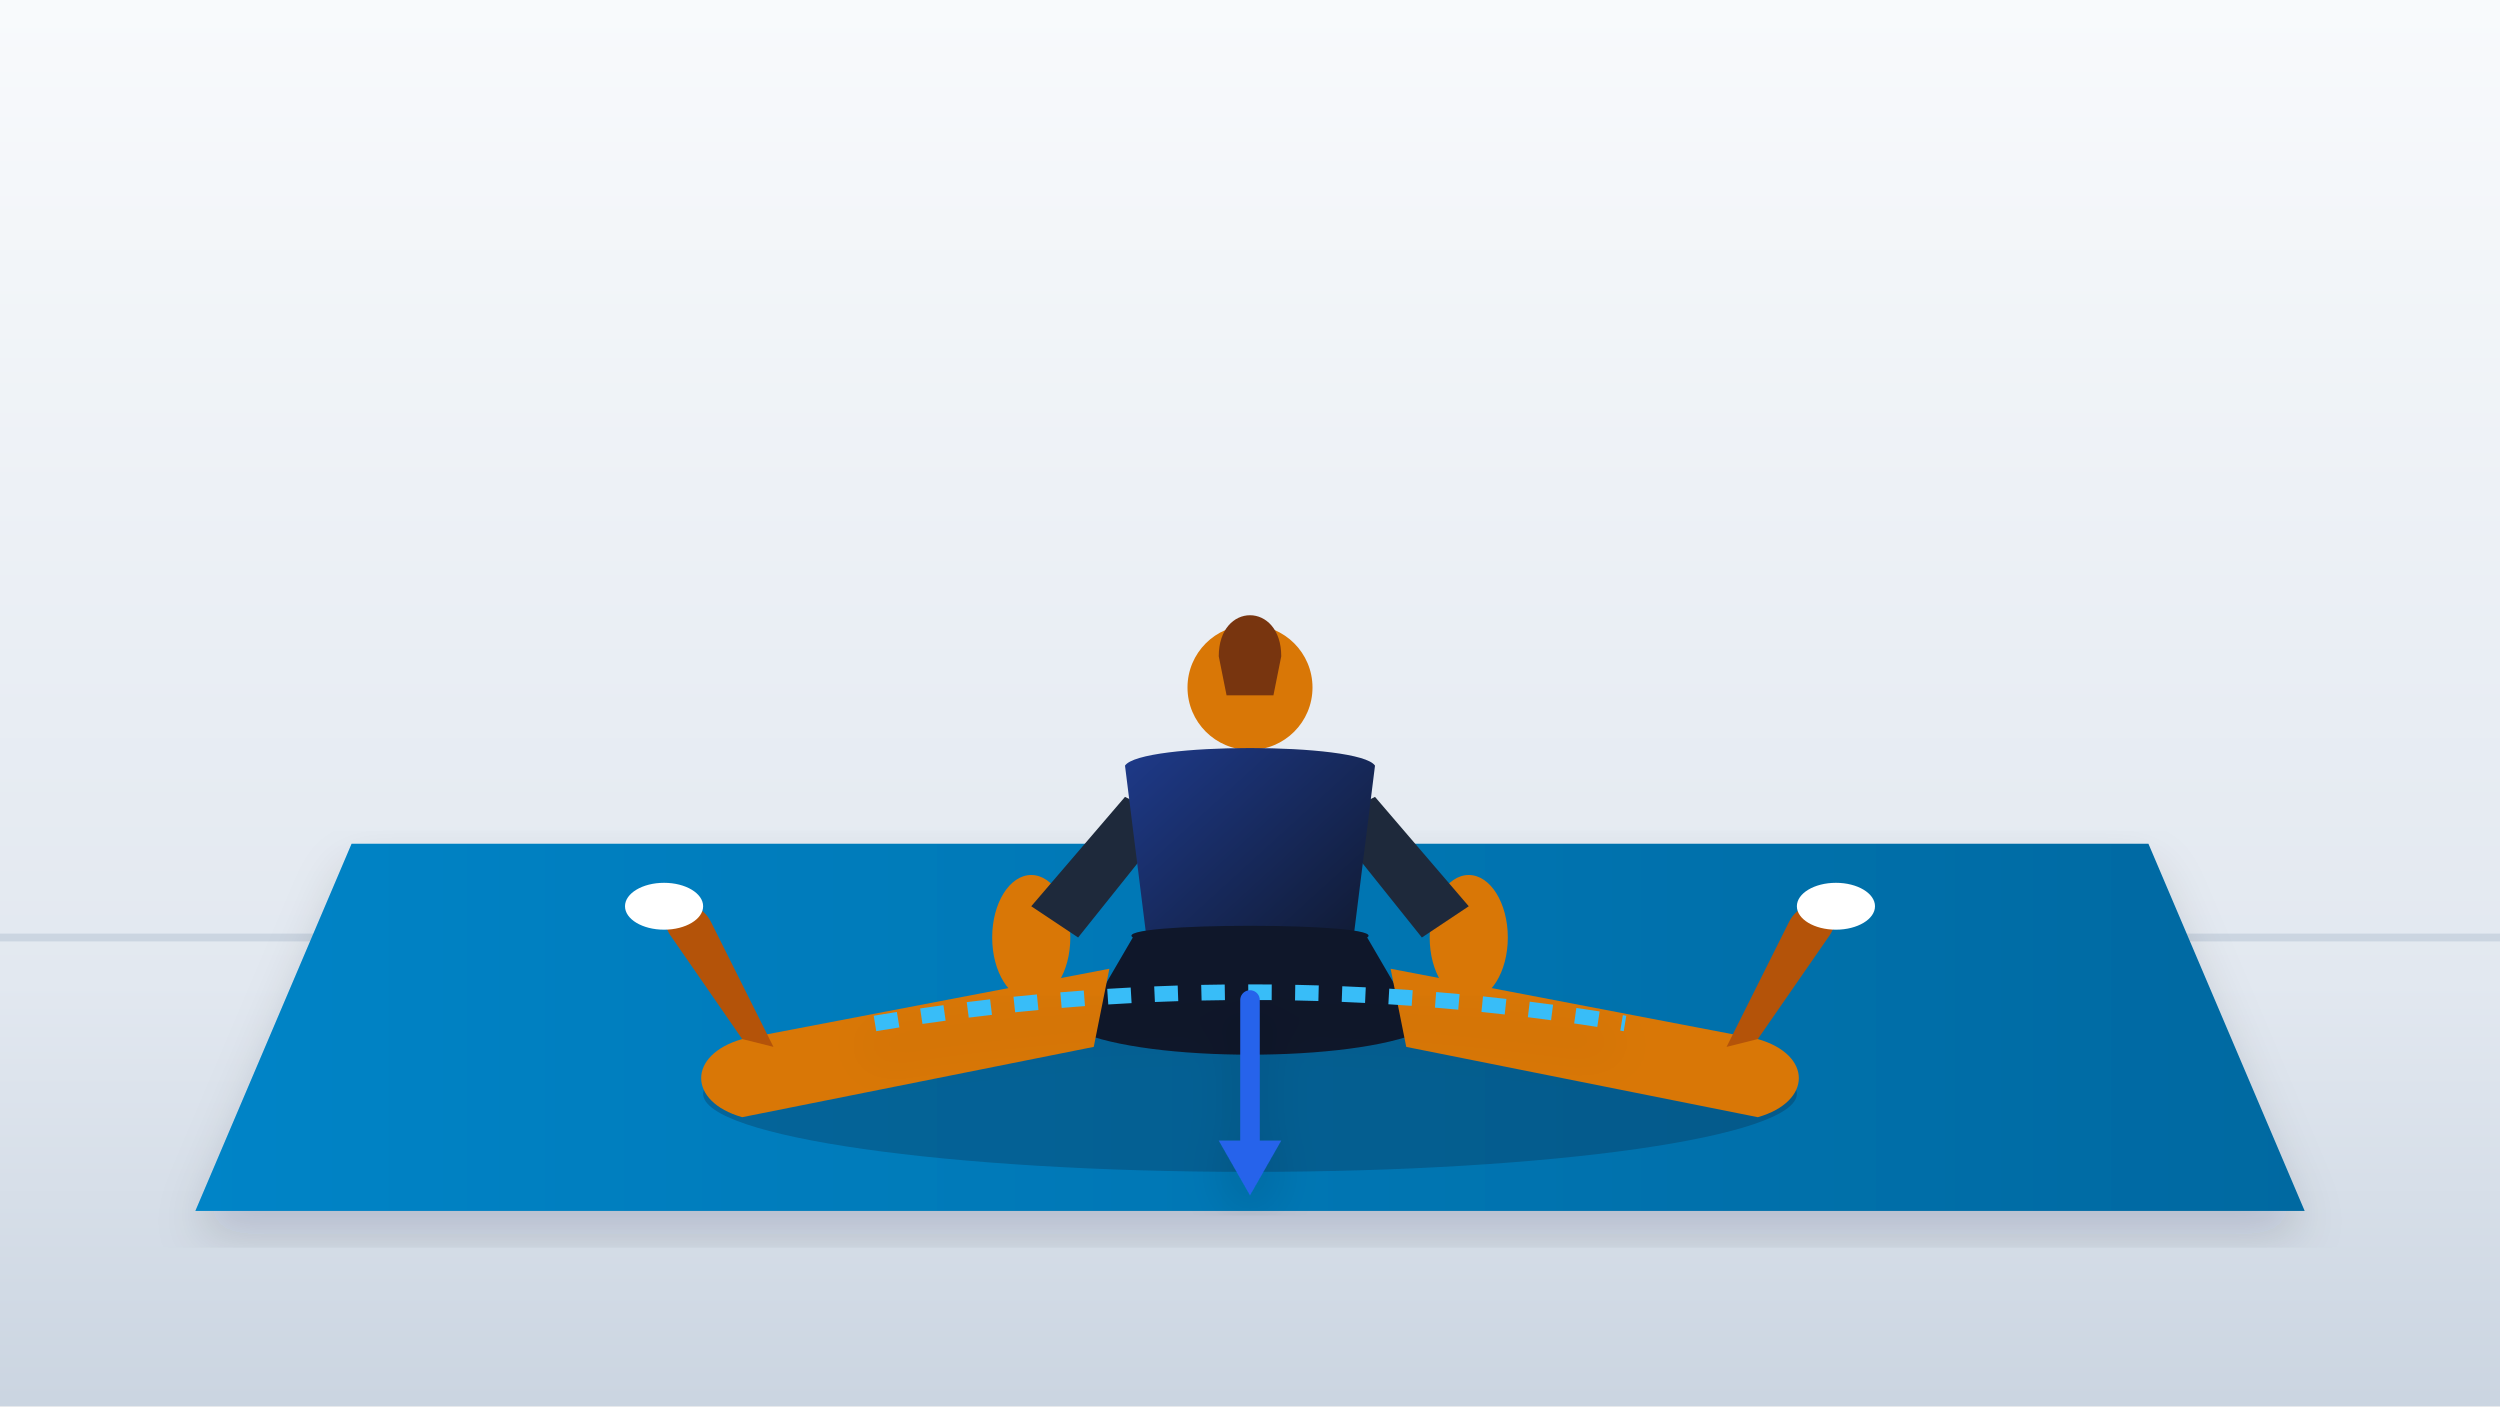
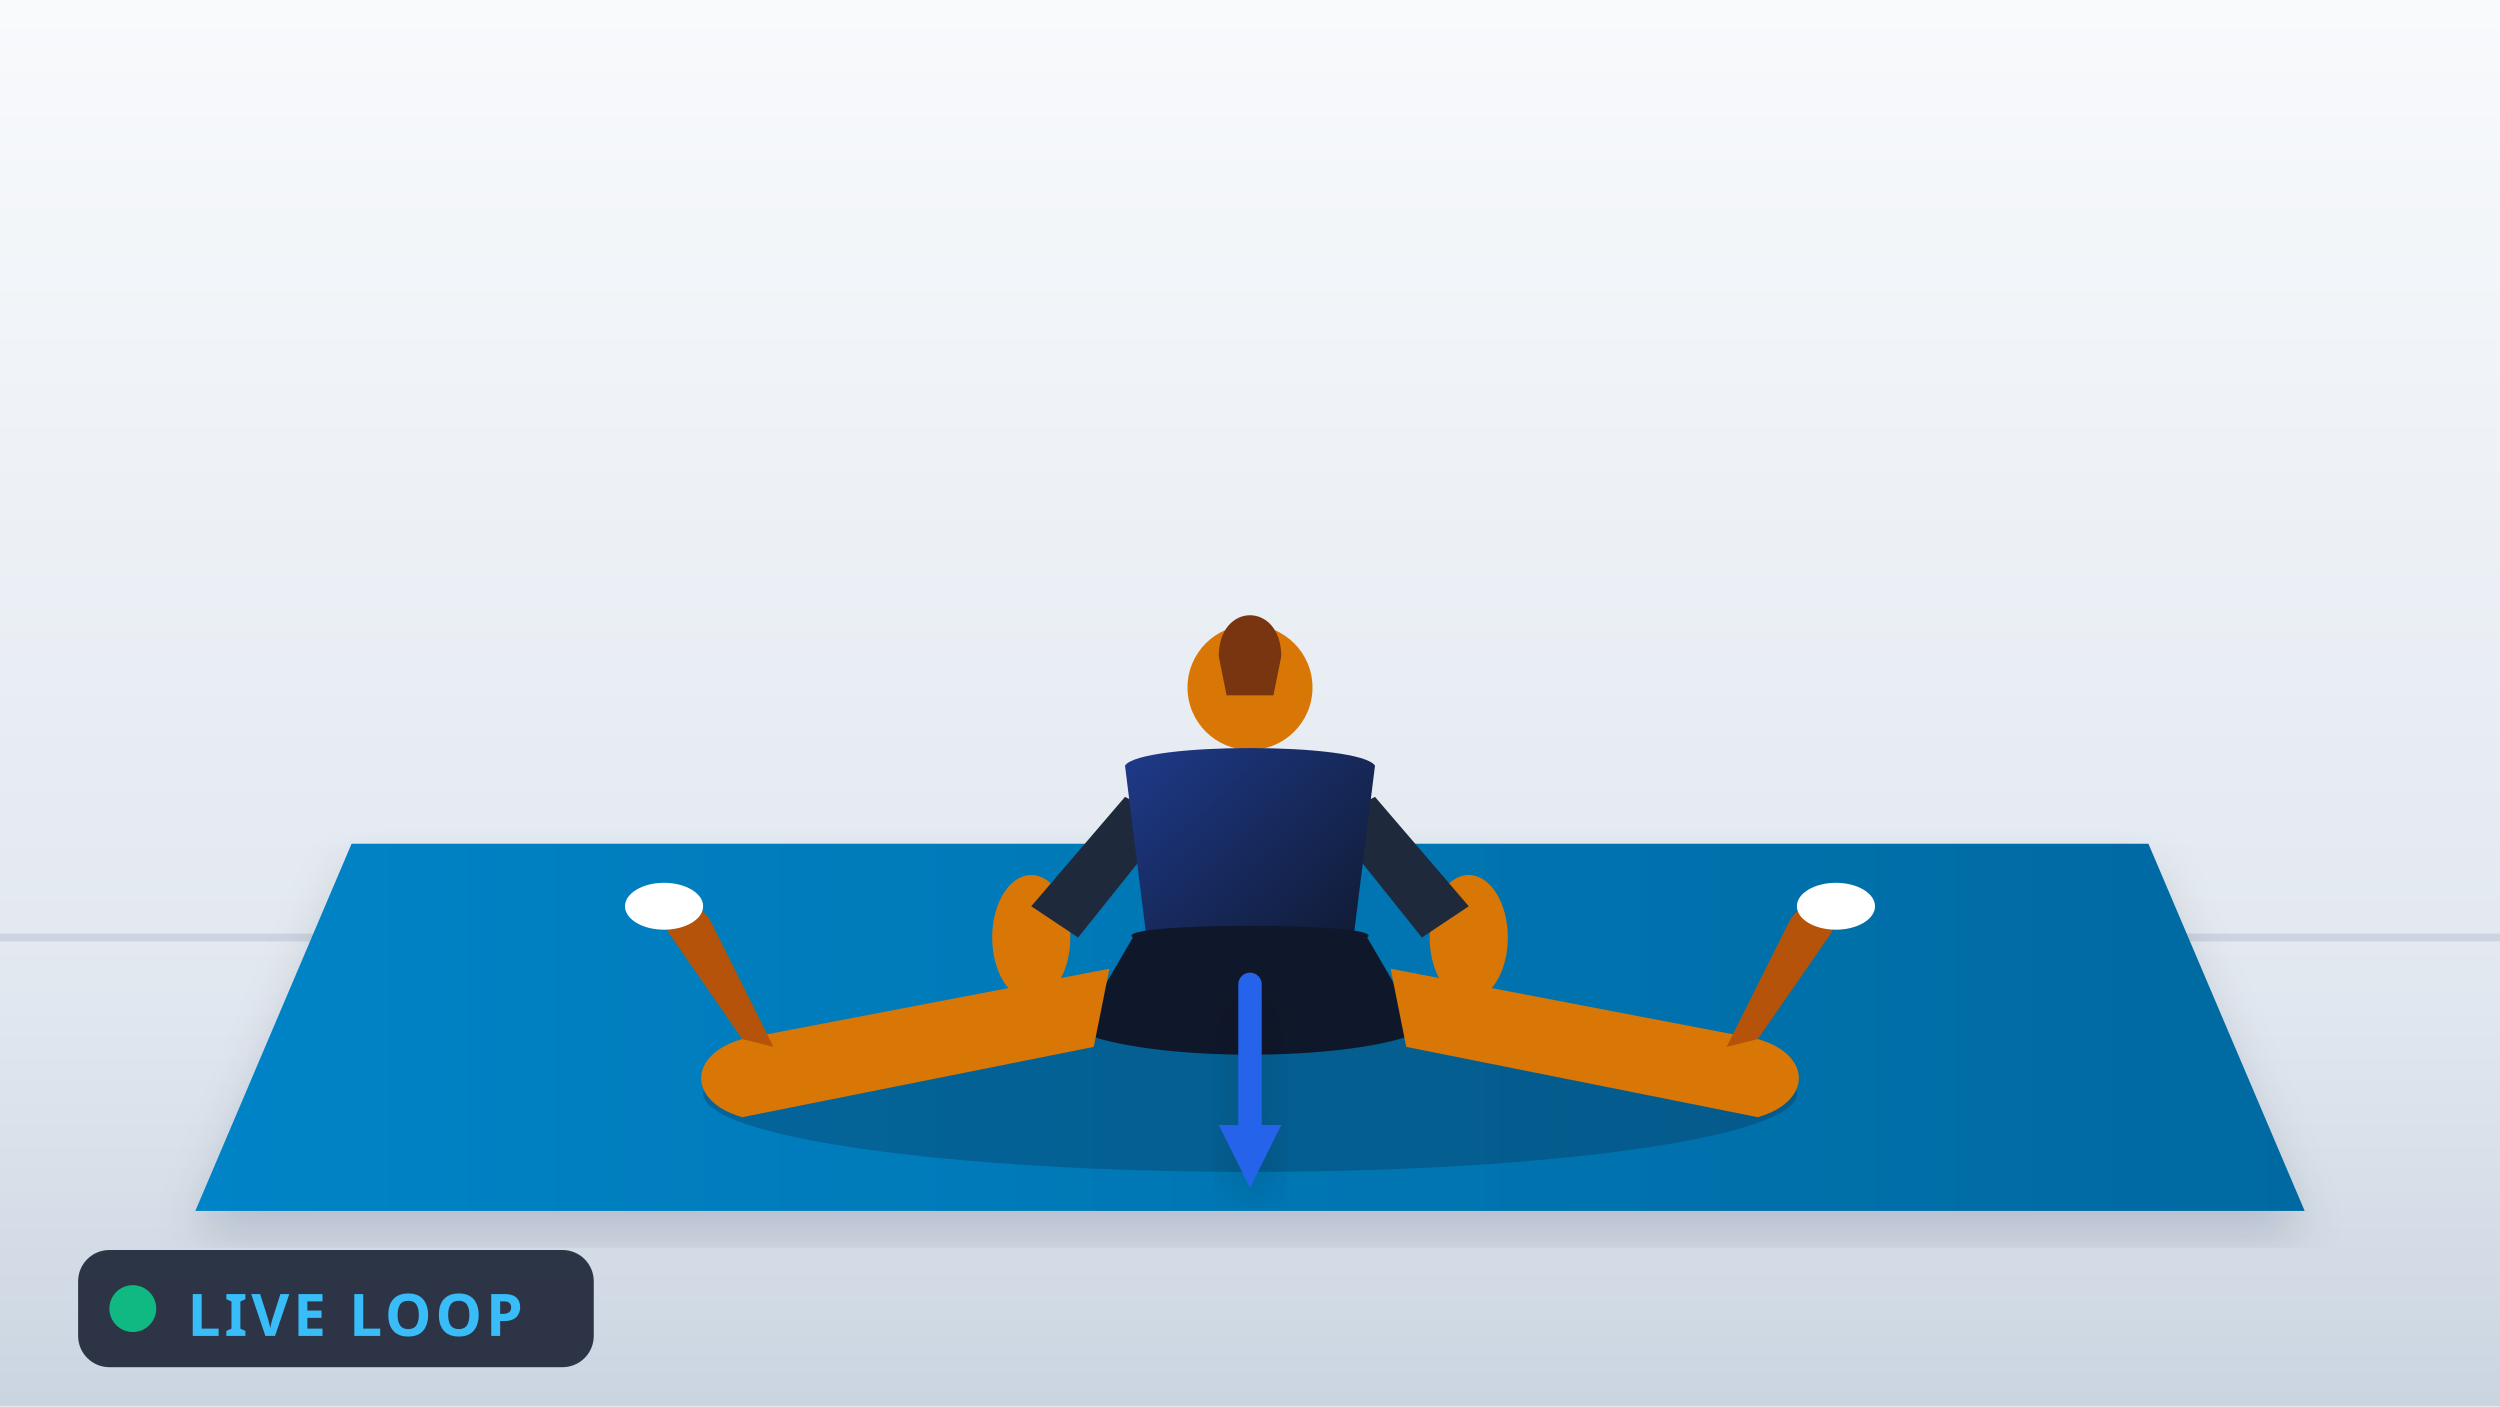
<svg xmlns="http://www.w3.org/2000/svg" viewBox="0 0 320 180" width="100%" height="100%" preserveAspectRatio="xMidYMid meet">
  <defs>
    <linearGradient id="gymFloor" x1="0" y1="0" x2="0" y2="1">
      <stop offset="0%" stop-color="#f8fafc" />
      <stop offset="70%" stop-color="#e2e8f0" />
      <stop offset="100%" stop-color="#cbd5e1" />
    </linearGradient>
    <linearGradient id="matGrad" x1="0" y1="0" x2="1" y2="0">
      <stop offset="0%" stop-color="#0284c7" />
      <stop offset="100%" stop-color="#0369a1" />
    </linearGradient>
    <linearGradient id="kitGrad" x1="0" y1="0" x2="1" y2="1">
      <stop offset="0%" stop-color="#1e3a8a" />
      <stop offset="100%" stop-color="#0f172a" />
    </linearGradient>
    <filter id="dropShadow" x="-10%" y="-10%" width="120%" height="120%">
      <feDropShadow dx="0" dy="3" stdDeviation="3" flood-color="#0f172a" flood-opacity="0.15" />
    </filter>
  </defs>
  <rect width="320" height="180" fill="url(#gymFloor)" />
  <line x1="0" y1="120" x2="320" y2="120" stroke="#cbd5e1" stroke-width="1" />
  <polygon points="45,108 275,108 295,155 25,155" fill="url(#matGrad)" filter="url(#dropShadow)" />
-   <ellipse cx="160" cy="140" rx="70" ry="10" fill="#0f172a" opacity="0.25" />
+   <ellipse cx="160" cy="140" rx="70" ry="10" fill="#0f172a" opacity="0.25">
+     <animate attributeName="ry" values="10; 13; 10" dur="2.4s" repeatCount="indefinite" />
+   </ellipse>
  <ellipse cx="132" cy="120" rx="5" ry="8" fill="#d97706" />
  <ellipse cx="188" cy="120" rx="5" ry="8" fill="#d97706" />
  <path d="M132,116 L144,102 L150,105 L138,120 Z" fill="#1e293b" />
  <path d="M188,116 L176,102 L170,105 L182,120 Z" fill="#1e293b" />
-   <circle cx="160" cy="88" r="8" fill="#d97706" />
-   <path d="M156,84 C156,77 164,77 164,84 L163,89 L157,89 Z" fill="#78350f" />
-   <path d="M144,98 C146,95 174,95 176,98 L173,122 C173,126 147,126 147,122 Z" fill="url(#kitGrad)" />
-   <path d="M145,120 C142,118 178,118 175,120 L182,132 C173,136 147,136 138,132 Z" fill="#0f172a" />
-   <path d="M142,124 L95,133 C88,135 88,141 95,143 L140,134 Z" fill="#d97706" />
-   <path d="M95,133 L86,120 C83,116 89,114 91,118 L99,134 Z" fill="#b45309" />
-   <ellipse cx="85" cy="116" rx="5" ry="3" fill="#ffffff" />
-   <path d="M178,124 L225,133 C232,135 232,141 225,143 L180,134 Z" fill="#d97706" />
-   <path d="M225,133 L234,120 C237,116 231,114 229,118 L221,134 Z" fill="#b45309" />
-   <ellipse cx="235" cy="116" rx="5" ry="3" fill="#ffffff" />
+   <g>
+     <animateTransform attributeName="transform" type="translate" values="0,0; 0,10; 0,0" dur="2.4s" repeatCount="indefinite" />
+     <circle cx="160" cy="88" r="8" fill="#d97706" />
+     <path d="M156,84 C156,77 164,77 164,84 L163,89 L157,89 Z" fill="#78350f" />
+     <path d="M144,98 C146,95 174,95 176,98 L173,122 C173,126 147,126 147,122 Z" fill="url(#kitGrad)" />
+     <path d="M145,120 C142,118 178,118 175,120 L182,132 C173,136 147,136 138,132 Z" fill="#0f172a" />
+     <path d="M142,124 L95,133 C88,135 88,141 95,143 L140,134 Z" fill="#d97706" />
+     <path d="M95,133 L86,120 C83,116 89,114 91,118 L99,134 Z" fill="#b45309" />
+     <ellipse cx="85" cy="116" rx="5" ry="3" fill="#ffffff" />
+     <path d="M178,124 L225,133 C232,135 232,141 225,143 L180,134 Z" fill="#d97706" />
+     <path d="M225,133 L234,120 C237,116 231,114 229,118 L221,134 Z" fill="#b45309" />
+     <ellipse cx="235" cy="116" rx="5" ry="3" fill="#ffffff" />
+   </g>
  <g filter="url(#dropShadow)">
-     <path d="M112,131 Q160,123 208,131" stroke="#38bdf8" stroke-width="2" stroke-dasharray="3,3" fill="none" />
-     <path d="M160,128 L160,148" stroke="#2563eb" stroke-width="2.5" stroke-linecap="round" />
-     <polygon points="156,146 160,153 164,146" fill="#2563eb" />
+     <path d="M160,126 L160,146" stroke="#2563eb" stroke-width="3" stroke-linecap="round">
+       <animate attributeName="opacity" values="0.3; 1; 0.3" dur="2.4s" repeatCount="indefinite" />
+     </path>
+     <polygon points="156,144 160,152 164,144" fill="#2563eb">
+       <animate attributeName="opacity" values="0.3; 1; 0.3" dur="2.4s" repeatCount="indefinite" />
+     </polygon>
+   </g>
+   <g transform="translate(10, 160)">
+     <rect width="66" height="15" rx="4" fill="#0f172a" opacity="0.85" />
+     <circle cx="7" cy="7.5" r="3" fill="#10b981">
+       <animate attributeName="opacity" values="1; 0.3; 1" dur="1.2s" repeatCount="indefinite" />
+     </circle>
+     <text x="14" y="11" fill="#38bdf8" font-family="system-ui, sans-serif" font-size="7.5" font-weight="900" letter-spacing="0.5">LIVE LOOP</text>
  </g>
</svg>
